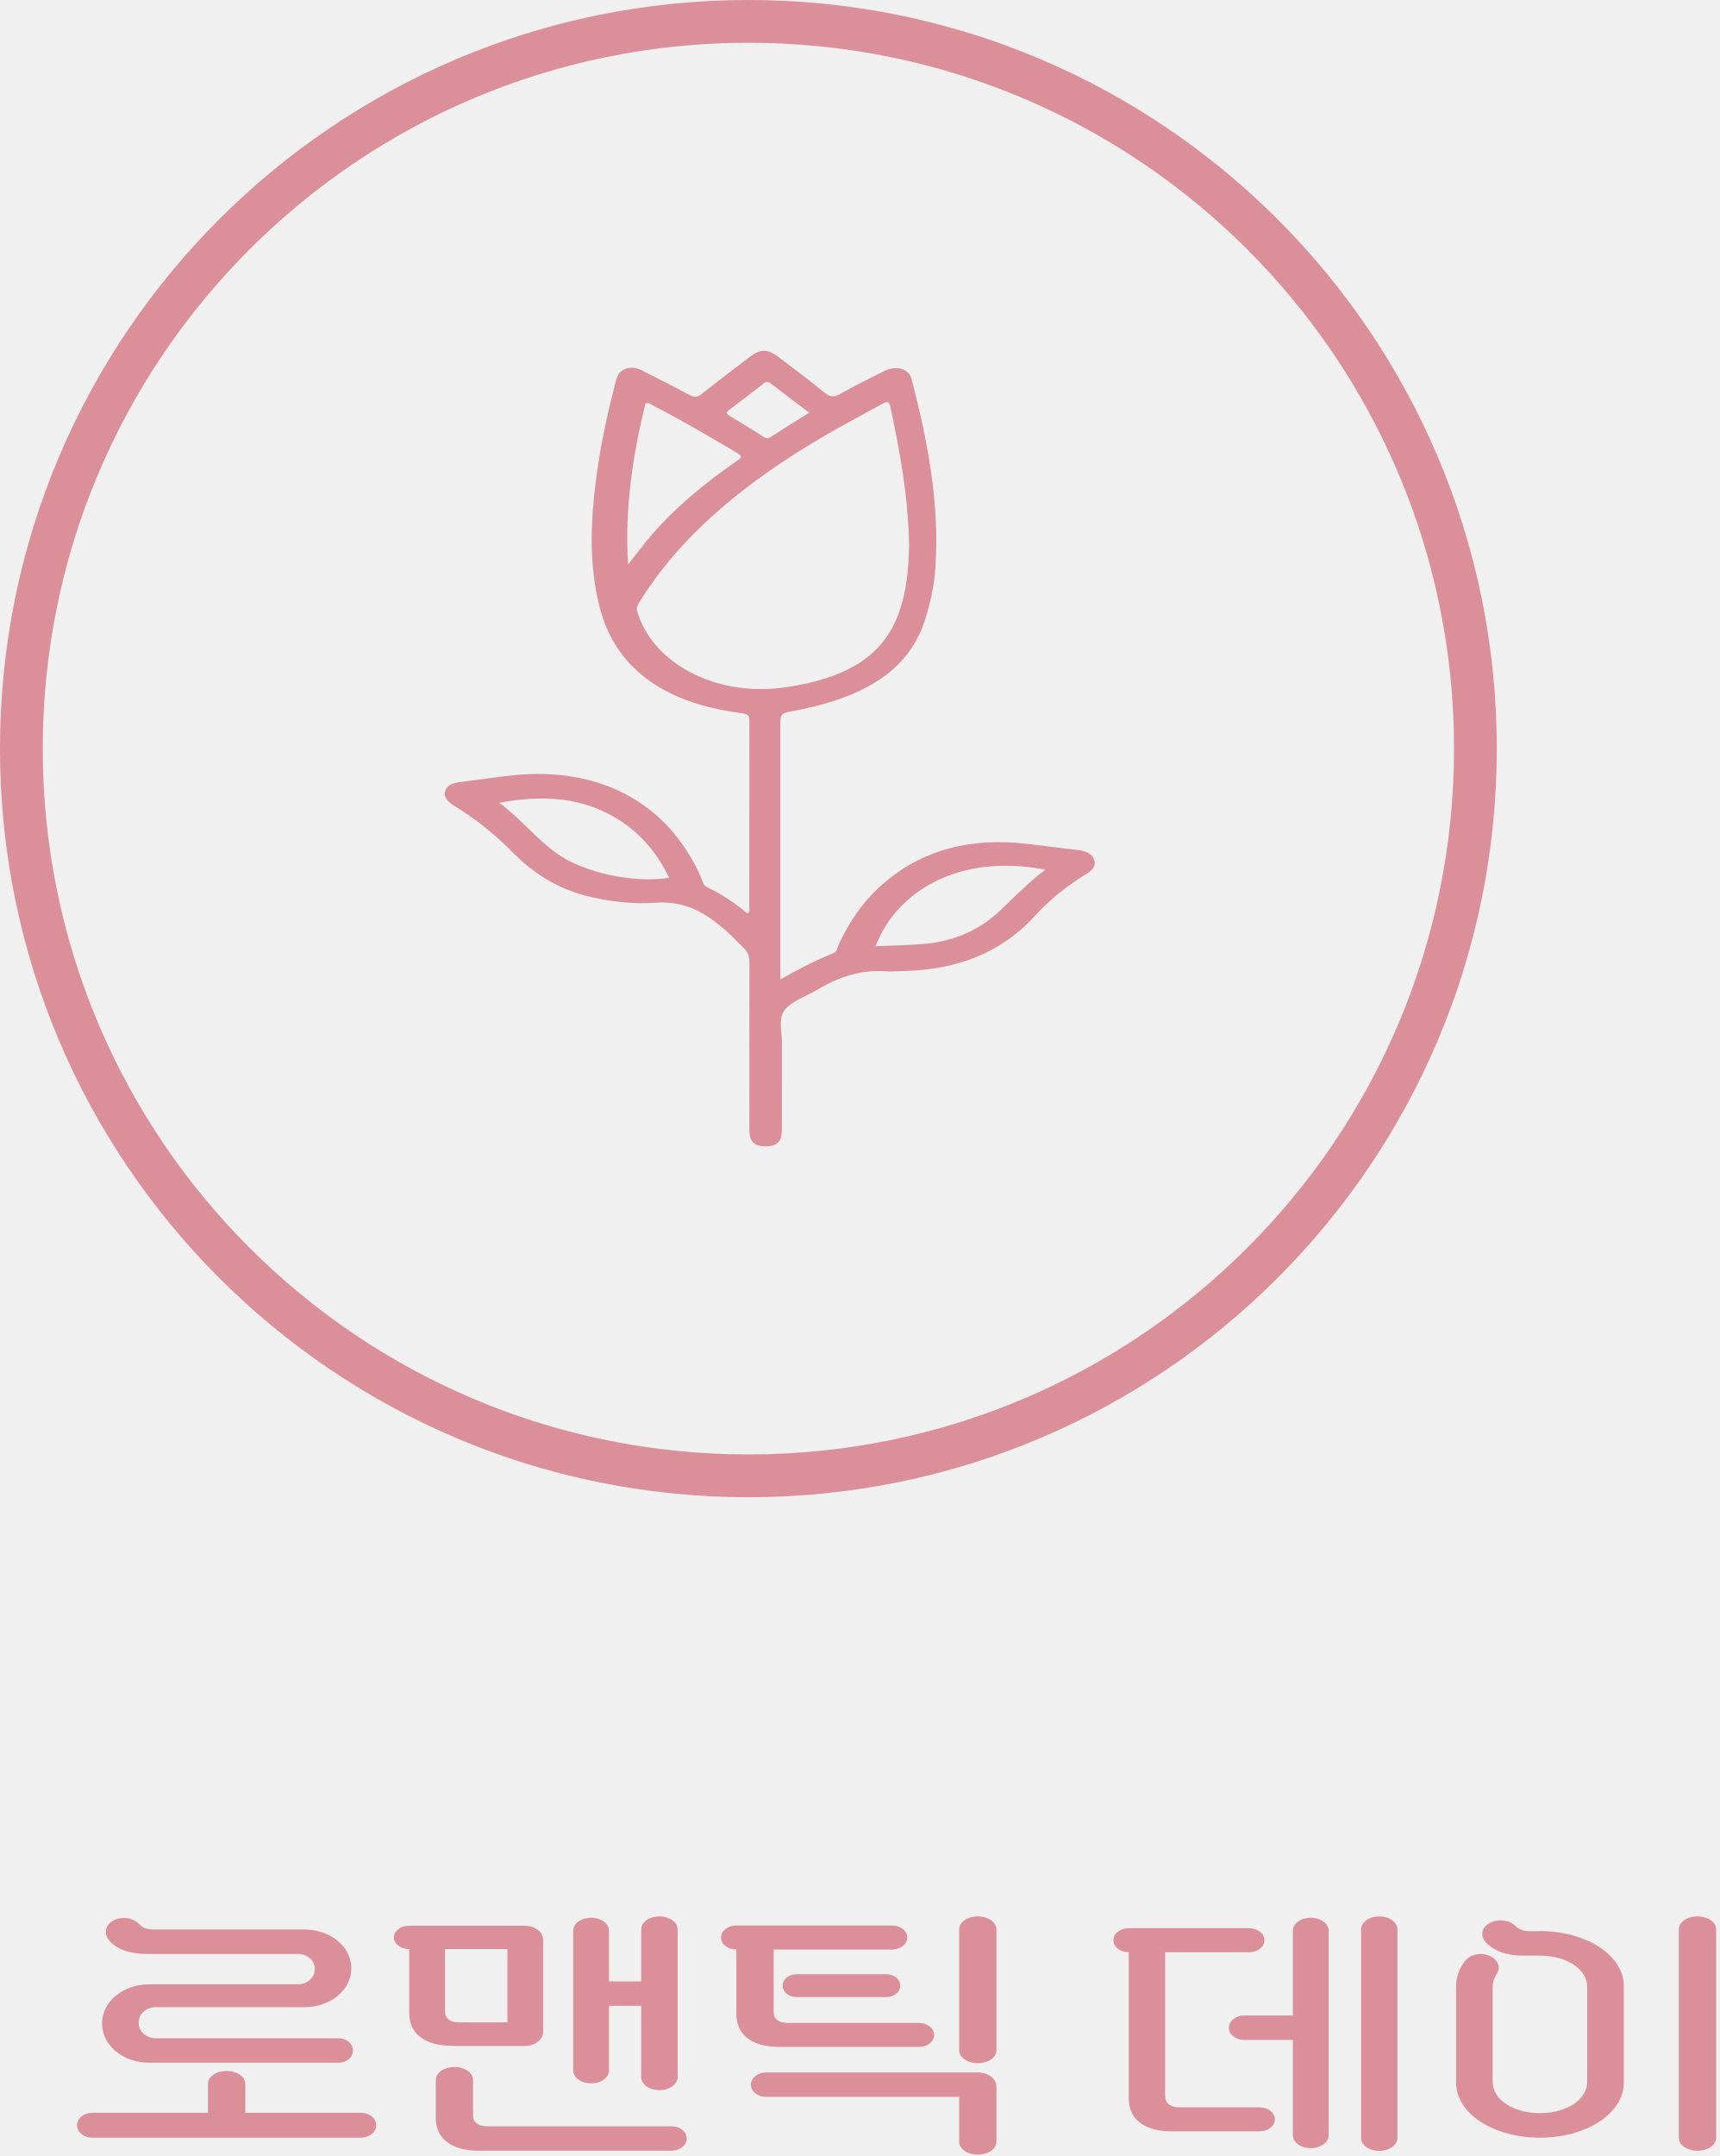
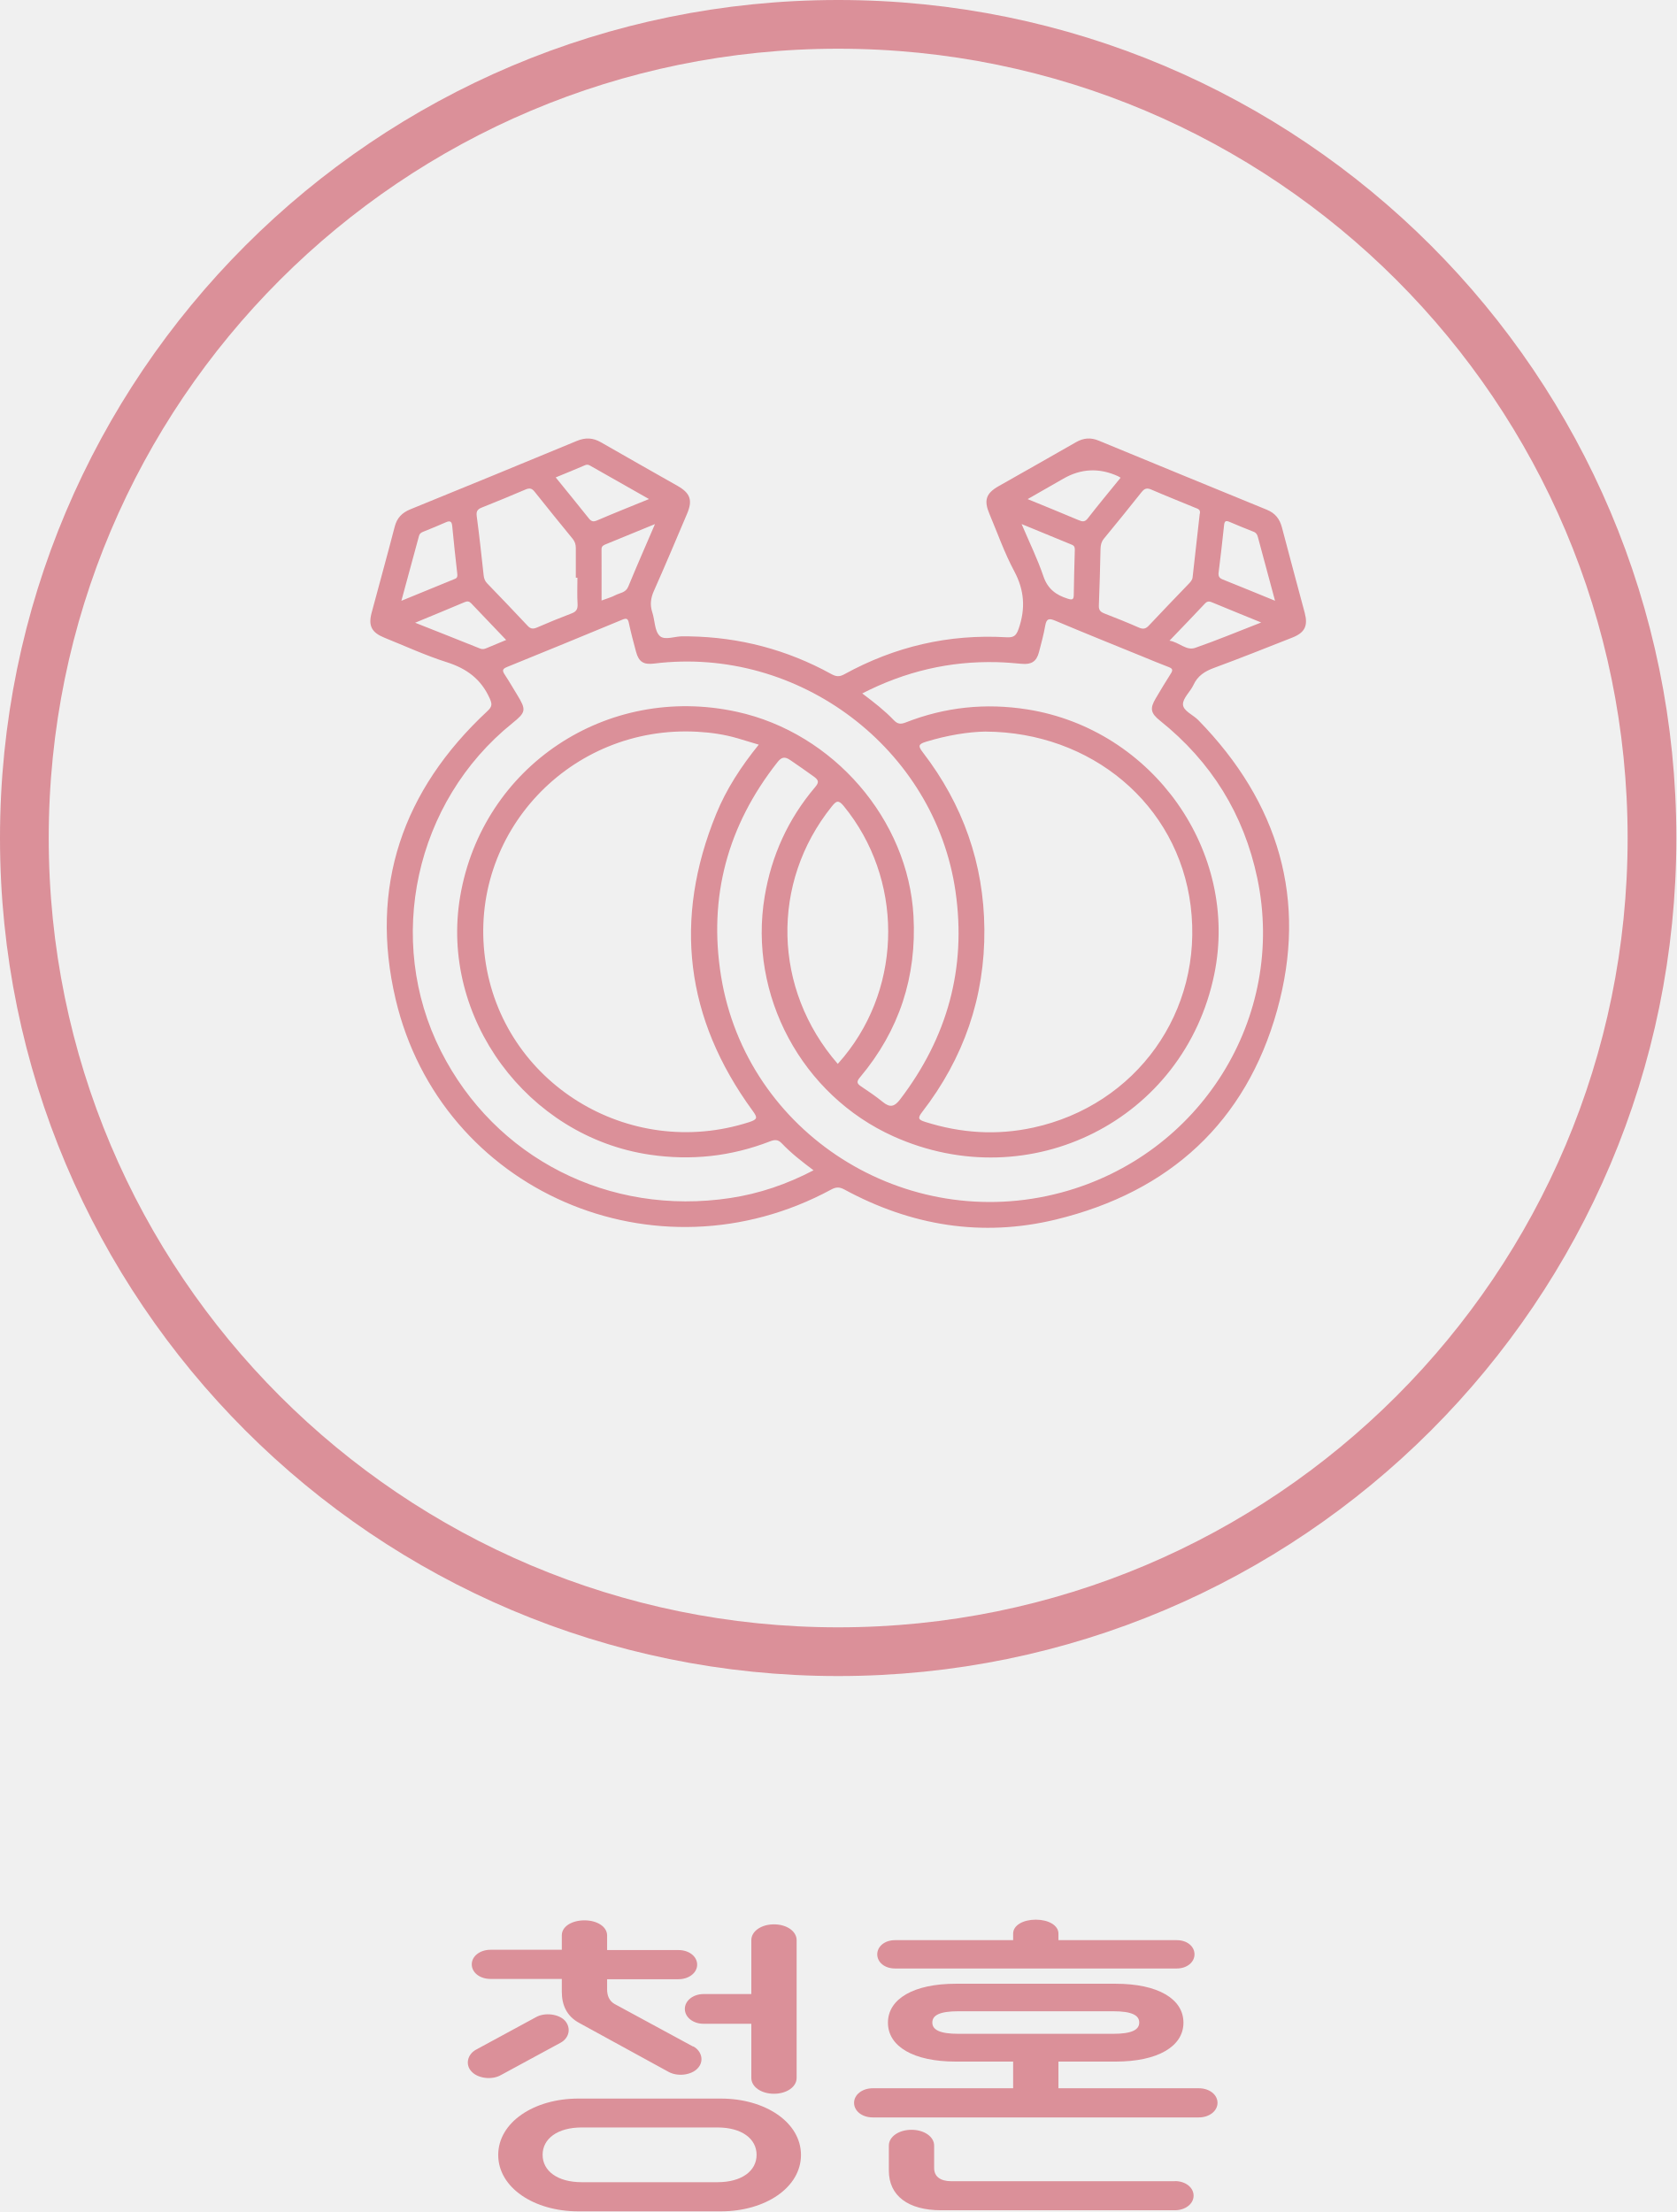
- <svg xmlns="http://www.w3.org/2000/svg" width="201" height="252" viewBox="0 0 201 252" fill="none">
-   <circle cx="87.5" cy="87.5" r="85" stroke="#DB9099" stroke-width="5" />
-   <path d="M87.393 106.769C87.725 106.499 87.599 106.233 87.599 105.993C87.609 98.759 87.599 91.521 87.614 84.287C87.614 83.754 87.574 83.472 86.683 83.356C77.225 82.148 71.89 77.774 70.139 71.08C68.795 65.942 69.056 60.785 69.741 55.62C70.219 52.041 70.979 48.489 71.895 44.961C71.971 44.679 72.026 44.39 72.132 44.116C72.555 43.008 73.803 42.664 75.056 43.301C76.903 44.243 78.766 45.17 80.583 46.146C81.177 46.463 81.514 46.463 82.037 46.05C83.895 44.567 85.812 43.124 87.715 41.676C88.898 40.777 89.743 40.773 90.941 41.676C92.793 43.077 94.661 44.463 96.438 45.919C97.112 46.471 97.55 46.42 98.285 46.011C99.941 45.085 101.657 44.22 103.384 43.371C104.808 42.668 106.268 43.093 106.585 44.309C108.462 51.574 109.871 58.878 109.368 66.317C109.222 68.502 108.754 70.652 108.039 72.775C106.227 78.141 101.431 81.14 94.772 82.673C94.213 82.8 93.649 82.931 93.08 83.036C91.238 83.372 91.238 83.364 91.238 84.827V114.478C93.332 113.301 95.28 112.274 97.389 111.436C97.902 111.232 97.887 110.784 98.048 110.436C99.307 107.68 101.033 105.128 103.63 102.974C108.064 99.296 113.551 97.886 119.988 98.62C122.017 98.852 124.04 99.126 126.064 99.361C127.025 99.473 127.725 99.805 127.951 100.562C128.152 101.245 127.709 101.724 127.04 102.133C124.735 103.546 122.701 105.167 121.02 107.028C117.21 111.239 112.011 113.428 105.311 113.505C104.808 113.509 104.3 113.59 103.806 113.548C100.635 113.266 98.023 114.22 95.602 115.656C94.213 116.478 92.341 117.076 91.626 118.227C91.002 119.226 91.429 120.62 91.424 121.84C91.414 125.183 91.424 128.53 91.414 131.873C91.414 132.255 91.404 132.653 91.289 133.019C91.067 133.71 90.382 134.004 89.507 134C88.636 133.996 87.941 133.707 87.74 133.008C87.624 132.606 87.614 132.178 87.614 131.765C87.609 125.334 87.599 118.902 87.624 112.471C87.624 111.865 87.488 111.336 86.995 110.857C86.265 110.151 85.606 109.406 84.826 108.734C82.616 106.831 80.301 105.244 76.511 105.522C74.039 105.7 71.493 105.391 69.061 104.839C65.151 103.951 62.267 101.99 59.871 99.562C57.913 97.574 55.703 95.786 53.176 94.227C52.421 93.764 51.802 93.216 52.059 92.424C52.326 91.598 53.277 91.471 54.218 91.355C56.121 91.123 58.008 90.826 59.916 90.625C68.241 89.745 75.197 92.478 79.49 98.284C80.568 99.739 81.438 101.26 82.083 102.862C82.203 103.156 82.234 103.484 82.651 103.685C84.423 104.534 85.993 105.58 87.398 106.785L87.393 106.769ZM106.293 63.858C106.182 57.959 105.211 52.717 104.078 47.486C103.937 46.841 103.61 46.957 103.107 47.235C100.937 48.435 98.718 49.594 96.584 50.833C87.529 56.098 79.823 62.255 74.86 70.223C74.628 70.594 74.352 70.914 74.482 71.389C76.214 77.492 83.683 81.507 91.746 80.345C100.278 79.114 103.942 75.805 105.437 70.555C106.122 68.154 106.237 65.718 106.288 63.861L106.293 63.858ZM73.43 65.981C74.462 64.684 75.308 63.545 76.249 62.456C79.017 59.248 82.415 56.465 86.124 53.898C86.643 53.539 86.884 53.354 86.15 52.921C82.958 51.049 79.793 49.157 76.445 47.451C76.158 47.304 75.907 47.046 75.469 47.131C73.954 53.3 73.033 59.495 73.435 65.977L73.43 65.981ZM122.208 101.654C112.348 99.72 104.873 104.024 102.372 110.606C104.149 110.525 105.9 110.475 107.642 110.359C111.482 110.104 114.512 108.711 116.918 106.437C118.604 104.847 120.185 103.187 122.208 101.654ZM58.356 93.837C60.918 95.682 62.629 98.006 65.156 99.793C68.281 102.005 74.095 103.264 78.237 102.6C76.762 99.589 74.653 96.945 71.115 95.115C67.239 93.111 62.986 92.972 58.356 93.837ZM94.606 48.239C93.096 47.092 91.606 45.977 90.146 44.842C89.804 44.575 89.592 44.575 89.25 44.845C87.941 45.88 86.613 46.899 85.259 47.903C84.836 48.215 84.911 48.37 85.339 48.625C86.658 49.408 87.946 50.223 89.24 51.033C89.522 51.211 89.733 51.315 90.091 51.084C91.555 50.138 93.05 49.215 94.606 48.239Z" fill="#DB9099" />
-   <path d="M10.797 249.861C9.785 249.861 9 249.199 9 248.405C9 247.61 9.802 246.948 10.797 246.948H24.315V243.585C24.315 242.724 25.274 242.062 26.495 242.062C27.716 242.062 28.676 242.724 28.676 243.585V246.948H42.194C43.206 246.948 43.99 247.61 43.99 248.405C43.99 249.199 43.188 249.861 42.194 249.861H10.797ZM11.93 236.513C11.93 233.997 14.32 231.932 17.46 231.932H34.798C35.932 231.932 36.804 231.164 36.804 230.157C36.804 229.151 35.932 228.383 34.798 228.383H17.128C15.332 228.383 13.483 227.88 12.646 226.635C12.105 225.84 12.349 224.887 13.396 224.41C14.407 223.96 15.663 224.185 16.326 224.953C16.657 225.337 17.25 225.523 17.966 225.523H35.548C38.688 225.523 41.078 227.562 41.078 230.065C41.078 232.567 38.688 234.607 35.548 234.607H18.21C17.076 234.607 16.204 235.401 16.204 236.421C16.204 237.44 17.076 238.235 18.21 238.235H39.56C40.572 238.235 41.269 238.897 41.269 239.665C41.269 240.433 40.554 241.095 39.56 241.095H17.46C14.32 241.095 11.93 239.029 11.93 236.513Z" fill="#DB9099" />
-   <path d="M52.869 239.122C49.694 239.122 47.845 237.719 47.845 235.309V227.814C46.834 227.814 46.049 227.205 46.049 226.45C46.049 225.695 46.851 225.086 47.845 225.086H61.329C62.55 225.086 63.509 225.814 63.509 226.741V237.48C63.509 238.407 62.55 239.136 61.329 239.136H52.869V239.122ZM78.492 248.524C79.504 248.524 80.289 249.16 80.289 249.954C80.289 250.749 79.487 251.385 78.492 251.385H55.974C52.799 251.385 50.95 249.981 50.95 247.571V243.122C50.95 242.261 51.909 241.599 53.13 241.599C54.351 241.599 55.311 242.261 55.311 243.122V247.253C55.311 248.074 55.904 248.524 56.985 248.524H78.51H78.492ZM52.032 235.11C52.032 235.931 52.625 236.381 53.706 236.381H59.323V227.814H52.032V235.123V235.11ZM71.201 231.588H74.969V225.523C74.969 224.662 75.928 224 77.097 224C78.266 224 79.225 224.662 79.225 225.523V242.777C79.225 243.638 78.266 244.3 77.097 244.3C75.928 244.3 74.969 243.638 74.969 242.777V234.448H71.201V241.983C71.201 242.843 70.277 243.506 69.108 243.506C67.939 243.506 67.015 242.843 67.015 241.983V225.682C67.015 224.821 67.939 224.159 69.108 224.159C70.277 224.159 71.201 224.821 71.201 225.682V231.588Z" fill="#DB9099" />
-   <path d="M90.458 235.176C90.458 235.997 91.051 236.448 92.133 236.448H107.413C108.424 236.448 109.209 237.057 109.209 237.851C109.209 238.646 108.407 239.255 107.413 239.255H91.121C87.946 239.255 86.097 237.851 86.097 235.441V227.867C85.086 227.867 84.301 227.258 84.301 226.463C84.301 225.668 85.103 225.059 86.097 225.059H104.273C105.285 225.059 106.07 225.668 106.07 226.463C106.07 227.258 105.267 227.867 104.273 227.867H90.458V235.176ZM89.586 245.095C88.574 245.095 87.789 244.459 87.789 243.664C87.789 242.87 88.592 242.234 89.586 242.234H114.32C115.541 242.234 116.5 242.963 116.5 243.89V250.312C116.5 251.173 115.541 251.835 114.32 251.835C113.099 251.835 112.14 251.173 112.14 250.312V245.095H89.569H89.586ZM93.144 233.428C92.22 233.428 91.505 232.859 91.505 232.091C91.505 231.323 92.22 230.753 93.144 230.753H103.61C104.535 230.753 105.25 231.323 105.25 232.091C105.25 232.859 104.535 233.428 103.61 233.428H93.144ZM116.5 239.626C116.5 240.486 115.541 241.148 114.32 241.148C113.099 241.148 112.14 240.486 112.14 239.626V225.523C112.14 224.662 113.099 224 114.32 224C115.541 224 116.5 224.662 116.5 225.523V239.639V239.626Z" fill="#DB9099" />
-   <path d="M136.246 245.042C136.246 245.863 136.839 246.313 137.92 246.313H147.252C148.264 246.313 149.049 246.922 149.049 247.717C149.049 248.511 148.246 249.12 147.252 249.12H136.996C133.821 249.12 131.972 247.717 131.972 245.306V228.184C130.96 228.184 130.176 227.575 130.176 226.781C130.176 225.986 130.978 225.377 131.972 225.377H146.031C147.043 225.377 147.828 225.986 147.828 226.781C147.828 227.575 147.025 228.184 146.031 228.184H136.228V245.028L136.246 245.042ZM155.346 249.557C155.346 250.418 154.421 251.08 153.252 251.08C152.084 251.08 151.159 250.418 151.159 249.557V238.434H145.473C144.461 238.434 143.676 237.798 143.676 237.004C143.676 236.209 144.479 235.574 145.473 235.574H151.159V225.682C151.159 224.821 152.084 224.159 153.252 224.159C154.421 224.159 155.346 224.821 155.346 225.682V249.557ZM163.387 249.875C163.387 250.736 162.427 251.398 161.259 251.398C160.09 251.398 159.131 250.736 159.131 249.875V225.523C159.131 224.662 160.09 224 161.259 224C162.427 224 163.387 224.662 163.387 225.523V249.875Z" fill="#DB9099" />
-   <path d="M180.045 225.708C185.365 225.708 189.848 228.476 189.848 232.131V243.439C189.848 247.094 185.365 249.862 180.045 249.862C174.725 249.862 170.242 247.094 170.242 243.439V232.131C170.242 231.045 170.626 230.065 171.289 229.204C171.882 228.436 173.138 228.158 174.132 228.595C175.178 229.045 175.51 230.025 174.934 230.793C174.69 231.177 174.516 231.747 174.516 232.25V243.307C174.516 245.399 176.905 246.988 180.045 246.988C183.185 246.988 185.574 245.399 185.574 243.307V232.263C185.574 230.171 183.185 228.582 180.045 228.582H177.987C176.277 228.582 174.812 228.105 173.8 227.125C173.05 226.397 173.138 225.377 174.097 224.808C175.056 224.238 176.434 224.397 177.115 225.059C177.533 225.47 178.039 225.721 178.824 225.721H180.045V225.708ZM200.645 249.862C200.645 250.722 199.686 251.385 198.465 251.385C197.244 251.385 196.284 250.722 196.284 249.862V225.523C196.284 224.662 197.244 224 198.465 224C199.686 224 200.645 224.662 200.645 225.523V249.875V249.862Z" fill="#DB9099" />
+ <svg xmlns="http://www.w3.org/2000/svg" width="172" height="227" viewBox="0 0 172 227" fill="none">
+   <circle cx="86" cy="86" r="83.5" stroke="#DB9099" stroke-width="5" />
+   <mask id="path-2-inside-1_3891_2848" fill="white">
+     <path d="M70.696 65.305C75.882 65.387 80.746 66.667 85.276 69.162C85.76 69.429 86.105 69.485 86.623 69.199C91.794 66.352 97.341 65.049 103.256 65.398C104.014 65.442 104.265 65.249 104.52 64.518C105.233 62.451 105.113 60.569 104.059 58.605C103.057 56.735 102.351 54.708 101.522 52.745C100.929 51.342 101.162 50.633 102.456 49.894C105.106 48.387 107.763 46.899 110.405 45.377C111.174 44.935 111.917 44.883 112.72 45.214C118.47 47.582 124.219 49.957 129.976 52.307C130.839 52.659 131.301 53.249 131.53 54.122C132.292 57.047 133.091 59.964 133.868 62.885C134.224 64.229 133.879 64.927 132.585 65.435C129.924 66.482 127.267 67.547 124.58 68.534C123.626 68.883 122.887 69.347 122.452 70.294C122.129 70.992 121.356 71.641 121.378 72.291C121.401 72.963 122.407 73.345 122.943 73.894C131.211 82.353 134.194 92.368 131.031 103.696C127.833 115.143 120.012 122.318 108.341 125.15C100.741 126.994 93.472 125.781 86.627 122.065C86.113 121.787 85.756 121.816 85.272 122.08C67.303 131.794 45.244 122.266 40.594 102.552C37.877 91.024 41.292 81.088 50.01 72.974C50.528 72.491 50.502 72.231 50.224 71.623C49.342 69.685 47.882 68.609 45.859 67.963C43.671 67.269 41.57 66.3 39.434 65.439C38.132 64.912 37.775 64.218 38.128 62.892C38.916 59.942 39.734 56.998 40.5 54.044C40.733 53.149 41.251 52.615 42.095 52.27C47.796 49.946 53.492 47.611 59.178 45.251C60.064 44.883 60.837 44.913 61.663 45.392C64.275 46.902 66.909 48.372 69.529 49.868C70.835 50.614 71.082 51.342 70.497 52.719C69.375 55.361 68.264 58.008 67.097 60.628C66.763 61.374 66.673 62.065 66.928 62.841C67.198 63.661 67.153 64.748 67.693 65.261C68.211 65.754 69.296 65.264 70.129 65.301C70.317 65.309 70.504 65.301 70.692 65.301L70.696 65.305ZM77.856 76.418C77.057 76.177 76.355 75.965 75.65 75.757C74.325 75.371 72.966 75.175 71.593 75.097C58.506 74.347 48.032 85.523 49.77 98.369C51.492 111.108 64.496 119.148 76.873 115.154C77.74 114.872 77.736 114.69 77.222 113.988C70.309 104.523 69.063 94.35 73.488 83.522C74.531 80.969 76.036 78.664 77.853 76.414L77.856 76.418ZM101.105 75.075C99.338 75.104 97.168 75.46 95.033 76.114C94.215 76.362 94.181 76.555 94.688 77.212C98.805 82.569 100.944 88.626 101 95.355C101.06 102.322 98.891 108.588 94.613 114.122C94.121 114.76 94.238 114.913 94.928 115.132C98.576 116.286 102.257 116.538 106.014 115.718C116.571 113.42 123.514 103.833 122.167 92.972C120.864 82.494 111.925 75.123 101.109 75.078L101.105 75.075ZM83.467 120.094C82.277 119.203 81.177 118.346 80.221 117.34C79.823 116.921 79.493 116.939 78.997 117.132C75.019 118.676 70.925 119.122 66.68 118.498C54.097 116.653 45.09 104.408 47.218 91.978C49.499 78.638 62.255 70.13 75.601 73.044C85.52 75.208 93.187 84.116 93.727 93.997C94.069 100.236 92.271 105.752 88.244 110.551C87.903 110.956 87.873 111.167 88.327 111.472C89.104 111.988 89.877 112.515 90.597 113.101C91.337 113.703 91.794 113.558 92.357 112.819C97.198 106.468 99.176 99.379 98.039 91.484C95.926 76.815 81.947 66.252 67.115 68.096C66.031 68.23 65.539 67.926 65.261 66.886C64.995 65.903 64.732 64.919 64.522 63.924C64.421 63.446 64.248 63.427 63.847 63.594C59.91 65.224 55.973 66.849 52.021 68.449C51.507 68.657 51.541 68.85 51.792 69.236C52.235 69.908 52.637 70.606 53.057 71.292C54.014 72.859 53.977 73.081 52.569 74.217C42.575 82.264 39.479 96.454 45.232 107.853C50.794 118.869 62.503 124.823 74.921 122.945C77.901 122.496 80.712 121.538 83.471 120.098L83.467 120.094ZM88.462 71.155C89.678 72.075 90.762 72.914 91.704 73.901C92.091 74.306 92.402 74.343 92.92 74.143C96.958 72.558 101.117 72.12 105.417 72.803C118.309 74.852 127.177 87.405 124.587 99.991C121.517 114.927 105.68 122.919 91.667 116.613C82.262 112.377 76.768 102.126 78.457 92.004C79.159 87.791 80.866 84.046 83.632 80.779C84.03 80.312 84.026 80.078 83.534 79.718C82.731 79.128 81.909 78.571 81.091 78.007C80.495 77.598 80.175 77.699 79.748 78.244C74.651 84.736 72.67 92.037 73.98 100.162C76.584 116.304 92.894 126.671 108.893 122.381C123.187 118.546 132.003 104.408 129.004 90.126C127.623 83.556 124.287 78.17 119.014 73.95C118.053 73.181 117.963 72.699 118.59 71.652C119.097 70.802 119.6 69.948 120.136 69.117C120.354 68.776 120.324 68.609 119.926 68.46C119.025 68.119 118.136 67.744 117.243 67.38C114.248 66.159 111.246 64.953 108.266 63.694C107.609 63.416 107.369 63.505 107.245 64.207C107.084 65.116 106.84 66.014 106.607 66.909C106.352 67.892 105.83 68.215 104.828 68.122C103.988 68.044 103.147 67.974 102.306 67.952C97.472 67.829 92.913 68.883 88.469 71.162L88.462 71.155ZM85.959 109.178C86.21 108.888 86.413 108.658 86.608 108.421C92.661 101.012 92.631 90.137 86.578 82.728C86.019 82.045 85.801 82.19 85.332 82.776C79.065 90.59 79.29 101.513 85.959 109.178ZM123.086 52.793C123.247 52.266 122.872 52.21 122.602 52.095C121.108 51.475 119.603 50.881 118.121 50.239C117.667 50.042 117.419 50.135 117.123 50.51C115.854 52.117 114.559 53.702 113.261 55.283C113.006 55.595 112.931 55.929 112.919 56.308C112.871 58.253 112.829 60.202 112.747 62.147C112.728 62.607 112.912 62.8 113.306 62.952C114.492 63.416 115.681 63.887 116.845 64.4C117.288 64.596 117.558 64.54 117.884 64.188C119.22 62.759 120.583 61.356 121.938 59.942C122.129 59.741 122.332 59.548 122.365 59.244C122.606 57.065 122.853 54.886 123.09 52.785L123.086 52.793ZM59.246 59.285C59.189 59.285 59.137 59.285 59.081 59.285C59.081 58.268 59.081 57.251 59.081 56.234C59.081 55.881 58.99 55.58 58.761 55.298C57.448 53.691 56.138 52.084 54.851 50.458C54.57 50.102 54.318 50.061 53.917 50.236C52.434 50.87 50.941 51.486 49.439 52.084C48.996 52.258 48.846 52.466 48.914 52.967C49.184 54.983 49.402 57.006 49.623 59.029C49.657 59.348 49.743 59.615 49.976 59.856C51.376 61.308 52.772 62.759 54.149 64.233C54.465 64.57 54.735 64.555 55.125 64.385C56.292 63.88 57.471 63.394 58.66 62.944C59.152 62.759 59.291 62.484 59.261 61.972C59.204 61.081 59.246 60.183 59.246 59.288V59.285ZM114.976 49.022C114.83 48.936 114.777 48.899 114.721 48.873C112.797 47.992 110.924 48.075 109.103 49.122C107.913 49.805 106.723 50.484 105.44 51.219C107.279 51.976 108.979 52.659 110.664 53.376C111.054 53.543 111.306 53.587 111.61 53.197C112.69 51.809 113.816 50.451 114.976 49.025V49.022ZM130.821 61.645C130.198 59.325 129.631 57.221 129.064 55.116C129.001 54.871 128.903 54.678 128.629 54.571C127.788 54.244 126.955 53.895 126.126 53.546C125.781 53.402 125.638 53.476 125.597 53.873C125.428 55.502 125.236 57.128 125.034 58.754C124.989 59.118 125.09 59.318 125.439 59.459C127.169 60.15 128.892 60.862 130.821 61.649V61.645ZM66.594 51.215C64.496 50.024 62.529 48.907 60.563 47.793C60.405 47.704 60.255 47.641 60.041 47.734C59.062 48.161 58.071 48.558 57.016 48.992C58.199 50.451 59.313 51.813 60.409 53.19C60.664 53.509 60.863 53.58 61.265 53.405C62.976 52.67 64.706 51.984 66.594 51.212V51.215ZM41.179 61.657C43.146 60.851 44.917 60.124 46.688 59.4C46.94 59.296 46.944 59.11 46.917 58.869C46.733 57.243 46.553 55.617 46.4 53.988C46.355 53.517 46.189 53.402 45.75 53.598C44.985 53.936 44.204 54.252 43.427 54.567C43.217 54.652 43.059 54.745 42.992 54.99C42.414 57.147 41.825 59.3 41.183 61.657H41.179ZM51.935 65.676C50.704 64.385 49.526 63.156 48.351 61.92C48.152 61.709 47.968 61.671 47.691 61.786C46.058 62.477 44.422 63.149 42.594 63.906C44.947 64.838 47.113 65.691 49.27 66.56C49.503 66.653 49.691 66.608 49.89 66.526C50.539 66.259 51.192 65.984 51.931 65.676H51.935ZM104.821 53.78C105.639 55.703 106.464 57.388 107.061 59.147C107.5 60.439 108.348 61.063 109.564 61.441C110.033 61.59 110.169 61.527 110.172 61.04C110.191 59.53 110.236 58.015 110.277 56.505C110.285 56.248 110.285 56.026 109.981 55.903C108.326 55.231 106.678 54.548 104.821 53.78ZM67.202 53.784C65.37 54.537 63.764 55.194 62.162 55.851C61.925 55.948 61.719 56.037 61.719 56.36C61.73 58.067 61.722 59.778 61.722 61.627C62.368 61.382 62.762 61.282 63.111 61.092C63.58 60.84 64.196 60.844 64.458 60.209C65.314 58.134 66.219 56.074 67.202 53.784ZM129.402 63.88C127.623 63.152 126.039 62.514 124.463 61.857C124.159 61.731 123.927 61.627 123.638 61.931C122.478 63.175 121.288 64.396 119.994 65.747C120.999 65.91 121.709 66.801 122.624 66.486C124.85 65.717 127.023 64.804 129.402 63.88Z" />
+   </mask>
+   <path d="M70.696 65.305C75.882 65.387 80.746 66.667 85.276 69.162C85.76 69.429 86.105 69.485 86.623 69.199C91.794 66.352 97.341 65.049 103.256 65.398C104.014 65.442 104.265 65.249 104.52 64.518C105.233 62.451 105.113 60.569 104.059 58.605C103.057 56.735 102.351 54.708 101.522 52.745C100.929 51.342 101.162 50.633 102.456 49.894C105.106 48.387 107.763 46.899 110.405 45.377C111.174 44.935 111.917 44.883 112.72 45.214C118.47 47.582 124.219 49.957 129.976 52.307C130.839 52.659 131.301 53.249 131.53 54.122C132.292 57.047 133.091 59.964 133.868 62.885C134.224 64.229 133.879 64.927 132.585 65.435C129.924 66.482 127.267 67.547 124.58 68.534C123.626 68.883 122.887 69.347 122.452 70.294C122.129 70.992 121.356 71.641 121.378 72.291C121.401 72.963 122.407 73.345 122.943 73.894C131.211 82.353 134.194 92.368 131.031 103.696C127.833 115.143 120.012 122.318 108.341 125.15C100.741 126.994 93.472 125.781 86.627 122.065C86.113 121.787 85.756 121.816 85.272 122.08C67.303 131.794 45.244 122.266 40.594 102.552C37.877 91.024 41.292 81.088 50.01 72.974C50.528 72.491 50.502 72.231 50.224 71.623C49.342 69.685 47.882 68.609 45.859 67.963C43.671 67.269 41.57 66.3 39.434 65.439C38.132 64.912 37.775 64.218 38.128 62.892C38.916 59.942 39.734 56.998 40.5 54.044C40.733 53.149 41.251 52.615 42.095 52.27C47.796 49.946 53.492 47.611 59.178 45.251C60.064 44.883 60.837 44.913 61.663 45.392C64.275 46.902 66.909 48.372 69.529 49.868C70.835 50.614 71.082 51.342 70.497 52.719C69.375 55.361 68.264 58.008 67.097 60.628C66.763 61.374 66.673 62.065 66.928 62.841C67.198 63.661 67.153 64.748 67.693 65.261C68.211 65.754 69.296 65.264 70.129 65.301C70.317 65.309 70.504 65.301 70.692 65.301L70.696 65.305ZM77.856 76.418C77.057 76.177 76.355 75.965 75.65 75.757C74.325 75.371 72.966 75.175 71.593 75.097C58.506 74.347 48.032 85.523 49.77 98.369C51.492 111.108 64.496 119.148 76.873 115.154C77.74 114.872 77.736 114.69 77.222 113.988C70.309 104.523 69.063 94.35 73.488 83.522C74.531 80.969 76.036 78.664 77.853 76.414L77.856 76.418ZM101.105 75.075C99.338 75.104 97.168 75.46 95.033 76.114C94.215 76.362 94.181 76.555 94.688 77.212C98.805 82.569 100.944 88.626 101 95.355C101.06 102.322 98.891 108.588 94.613 114.122C94.121 114.76 94.238 114.913 94.928 115.132C98.576 116.286 102.257 116.538 106.014 115.718C116.571 113.42 123.514 103.833 122.167 92.972C120.864 82.494 111.925 75.123 101.109 75.078L101.105 75.075ZM83.467 120.094C82.277 119.203 81.177 118.346 80.221 117.34C79.823 116.921 79.493 116.939 78.997 117.132C75.019 118.676 70.925 119.122 66.68 118.498C54.097 116.653 45.09 104.408 47.218 91.978C49.499 78.638 62.255 70.13 75.601 73.044C85.52 75.208 93.187 84.116 93.727 93.997C94.069 100.236 92.271 105.752 88.244 110.551C87.903 110.956 87.873 111.167 88.327 111.472C89.104 111.988 89.877 112.515 90.597 113.101C91.337 113.703 91.794 113.558 92.357 112.819C97.198 106.468 99.176 99.379 98.039 91.484C95.926 76.815 81.947 66.252 67.115 68.096C66.031 68.23 65.539 67.926 65.261 66.886C64.995 65.903 64.732 64.919 64.522 63.924C64.421 63.446 64.248 63.427 63.847 63.594C59.91 65.224 55.973 66.849 52.021 68.449C51.507 68.657 51.541 68.85 51.792 69.236C52.235 69.908 52.637 70.606 53.057 71.292C54.014 72.859 53.977 73.081 52.569 74.217C42.575 82.264 39.479 96.454 45.232 107.853C50.794 118.869 62.503 124.823 74.921 122.945C77.901 122.496 80.712 121.538 83.471 120.098L83.467 120.094ZM88.462 71.155C89.678 72.075 90.762 72.914 91.704 73.901C92.091 74.306 92.402 74.343 92.92 74.143C96.958 72.558 101.117 72.12 105.417 72.803C118.309 74.852 127.177 87.405 124.587 99.991C121.517 114.927 105.68 122.919 91.667 116.613C82.262 112.377 76.768 102.126 78.457 92.004C79.159 87.791 80.866 84.046 83.632 80.779C84.03 80.312 84.026 80.078 83.534 79.718C82.731 79.128 81.909 78.571 81.091 78.007C80.495 77.598 80.175 77.699 79.748 78.244C74.651 84.736 72.67 92.037 73.98 100.162C76.584 116.304 92.894 126.671 108.893 122.381C123.187 118.546 132.003 104.408 129.004 90.126C127.623 83.556 124.287 78.17 119.014 73.95C118.053 73.181 117.963 72.699 118.59 71.652C119.097 70.802 119.6 69.948 120.136 69.117C120.354 68.776 120.324 68.609 119.926 68.46C119.025 68.119 118.136 67.744 117.243 67.38C114.248 66.159 111.246 64.953 108.266 63.694C107.609 63.416 107.369 63.505 107.245 64.207C107.084 65.116 106.84 66.014 106.607 66.909C106.352 67.892 105.83 68.215 104.828 68.122C103.988 68.044 103.147 67.974 102.306 67.952C97.472 67.829 92.913 68.883 88.469 71.162L88.462 71.155ZM85.959 109.178C86.21 108.888 86.413 108.658 86.608 108.421C92.661 101.012 92.631 90.137 86.578 82.728C86.019 82.045 85.801 82.19 85.332 82.776C79.065 90.59 79.29 101.513 85.959 109.178ZM123.086 52.793C123.247 52.266 122.872 52.21 122.602 52.095C121.108 51.475 119.603 50.881 118.121 50.239C117.667 50.042 117.419 50.135 117.123 50.51C115.854 52.117 114.559 53.702 113.261 55.283C113.006 55.595 112.931 55.929 112.919 56.308C112.871 58.253 112.829 60.202 112.747 62.147C112.728 62.607 112.912 62.8 113.306 62.952C114.492 63.416 115.681 63.887 116.845 64.4C117.288 64.596 117.558 64.54 117.884 64.188C119.22 62.759 120.583 61.356 121.938 59.942C122.129 59.741 122.332 59.548 122.365 59.244C122.606 57.065 122.853 54.886 123.09 52.785L123.086 52.793ZM59.246 59.285C59.189 59.285 59.137 59.285 59.081 59.285C59.081 58.268 59.081 57.251 59.081 56.234C59.081 55.881 58.99 55.58 58.761 55.298C57.448 53.691 56.138 52.084 54.851 50.458C54.57 50.102 54.318 50.061 53.917 50.236C52.434 50.87 50.941 51.486 49.439 52.084C48.996 52.258 48.846 52.466 48.914 52.967C49.184 54.983 49.402 57.006 49.623 59.029C49.657 59.348 49.743 59.615 49.976 59.856C51.376 61.308 52.772 62.759 54.149 64.233C54.465 64.57 54.735 64.555 55.125 64.385C56.292 63.88 57.471 63.394 58.66 62.944C59.152 62.759 59.291 62.484 59.261 61.972C59.204 61.081 59.246 60.183 59.246 59.288V59.285ZM114.976 49.022C114.83 48.936 114.777 48.899 114.721 48.873C112.797 47.992 110.924 48.075 109.103 49.122C107.913 49.805 106.723 50.484 105.44 51.219C107.279 51.976 108.979 52.659 110.664 53.376C111.054 53.543 111.306 53.587 111.61 53.197C112.69 51.809 113.816 50.451 114.976 49.025V49.022ZM130.821 61.645C130.198 59.325 129.631 57.221 129.064 55.116C129.001 54.871 128.903 54.678 128.629 54.571C127.788 54.244 126.955 53.895 126.126 53.546C125.781 53.402 125.638 53.476 125.597 53.873C125.428 55.502 125.236 57.128 125.034 58.754C124.989 59.118 125.09 59.318 125.439 59.459C127.169 60.15 128.892 60.862 130.821 61.649V61.645ZM66.594 51.215C64.496 50.024 62.529 48.907 60.563 47.793C60.405 47.704 60.255 47.641 60.041 47.734C59.062 48.161 58.071 48.558 57.016 48.992C58.199 50.451 59.313 51.813 60.409 53.19C60.664 53.509 60.863 53.58 61.265 53.405C62.976 52.67 64.706 51.984 66.594 51.212V51.215ZM41.179 61.657C43.146 60.851 44.917 60.124 46.688 59.4C46.94 59.296 46.944 59.11 46.917 58.869C46.733 57.243 46.553 55.617 46.4 53.988C46.355 53.517 46.189 53.402 45.75 53.598C44.985 53.936 44.204 54.252 43.427 54.567C43.217 54.652 43.059 54.745 42.992 54.99C42.414 57.147 41.825 59.3 41.183 61.657H41.179ZM51.935 65.676C50.704 64.385 49.526 63.156 48.351 61.92C48.152 61.709 47.968 61.671 47.691 61.786C46.058 62.477 44.422 63.149 42.594 63.906C44.947 64.838 47.113 65.691 49.27 66.56C49.503 66.653 49.691 66.608 49.89 66.526C50.539 66.259 51.192 65.984 51.931 65.676H51.935ZM104.821 53.78C105.639 55.703 106.464 57.388 107.061 59.147C107.5 60.439 108.348 61.063 109.564 61.441C110.033 61.59 110.169 61.527 110.172 61.04C110.191 59.53 110.236 58.015 110.277 56.505C110.285 56.248 110.285 56.026 109.981 55.903C108.326 55.231 106.678 54.548 104.821 53.78ZM67.202 53.784C65.37 54.537 63.764 55.194 62.162 55.851C61.925 55.948 61.719 56.037 61.719 56.36C61.73 58.067 61.722 59.778 61.722 61.627C62.368 61.382 62.762 61.282 63.111 61.092C63.58 60.84 64.196 60.844 64.458 60.209C65.314 58.134 66.219 56.074 67.202 53.784ZM129.402 63.88C127.623 63.152 126.039 62.514 124.463 61.857C124.159 61.731 123.927 61.627 123.638 61.931C122.478 63.175 121.288 64.396 119.994 65.747C120.999 65.91 121.709 66.801 122.624 66.486C124.85 65.717 127.023 64.804 129.402 63.88Z" fill="#DB9099" stroke="#DB9099" stroke-width="6" mask="url(#path-2-inside-1_3891_2848)" />
+   <path d="M57.514 209.631L51.398 212.947C50.469 213.483 49.037 213.286 48.405 212.608C47.699 211.903 47.959 210.816 48.851 210.336L54.967 207.02C55.897 206.483 57.328 206.681 57.96 207.358C58.63 208.106 58.407 209.151 57.514 209.631ZM71.122 209.998C72.014 210.477 72.274 211.55 71.568 212.27C70.936 212.947 69.523 213.145 68.575 212.608L59.429 207.598C58.128 206.893 57.644 205.735 57.644 204.409V203.082H50.32C49.242 203.082 48.405 202.433 48.405 201.586C48.405 200.74 49.26 200.09 50.32 200.09H57.644V198.594C57.644 197.705 58.667 197.07 59.968 197.07C61.269 197.07 62.292 197.719 62.292 198.623V200.119H69.616C70.694 200.119 71.531 200.768 71.531 201.615C71.531 202.461 70.676 203.111 69.616 203.111H62.292V204.155C62.292 204.804 62.515 205.34 63.054 205.651L71.122 210.026V209.998ZM59.336 226.933C54.782 226.933 51.119 224.491 51.119 221.146C51.119 217.802 54.782 215.36 59.336 215.36H73.966C78.521 215.36 82.183 217.802 82.183 221.146C82.183 224.491 78.521 226.933 73.966 226.933H59.336ZM59.689 218.324C57.198 218.324 55.674 219.481 55.674 221.132C55.674 222.784 57.198 223.941 59.689 223.941H73.613C76.104 223.941 77.628 222.784 77.628 221.132C77.628 219.481 76.104 218.324 73.613 218.324H59.689ZM81.737 213.243C81.737 214.161 80.714 214.866 79.413 214.866C78.112 214.866 77.089 214.161 77.089 213.243V207.683H72.181C71.103 207.683 70.267 207.006 70.267 206.159C70.267 205.312 71.122 204.635 72.181 204.635H77.089V199.103C77.089 198.185 78.112 197.48 79.413 197.48C80.714 197.48 81.737 198.185 81.737 199.103V213.258V213.243Z" fill="#DB9099" />
+   <path d="M108.599 211.564V214.302H123.006C124.084 214.302 124.921 214.951 124.921 215.798C124.921 216.645 124.066 217.294 123.006 217.294H89.544C88.466 217.294 87.63 216.645 87.63 215.798C87.63 214.951 88.485 214.302 89.544 214.302H103.952V211.564H98.059C93.727 211.564 91.106 210.012 91.106 207.57C91.106 205.129 93.746 203.576 98.059 203.576H114.473C118.805 203.576 121.426 205.129 121.426 207.57C121.426 210.012 118.786 211.564 114.473 211.564H108.58H108.599ZM91.812 199.103H103.952V198.425C103.952 197.579 104.974 197 106.275 197C107.576 197 108.599 197.579 108.599 198.425V199.103H120.738C121.816 199.103 122.56 199.752 122.56 200.556C122.56 201.361 121.798 202.01 120.738 202.01H91.831C90.753 202.01 90.009 201.361 90.009 200.556C90.009 199.752 90.771 199.103 91.831 199.103H91.812ZM120.552 223.828C121.63 223.828 122.467 224.477 122.467 225.324C122.467 226.171 121.612 226.82 120.552 226.82H96.553C93.169 226.82 91.199 225.324 91.199 222.756V220.187C91.199 219.27 92.221 218.564 93.523 218.564C94.824 218.564 95.846 219.27 95.846 220.187V222.487C95.846 223.362 96.478 223.842 97.631 223.842H120.571L120.552 223.828ZM114.213 208.714C116.128 208.714 116.89 208.304 116.89 207.556C116.89 206.808 116.128 206.399 114.213 206.399H98.337C96.423 206.399 95.66 206.808 95.66 207.556C95.66 208.304 96.423 208.714 98.337 208.714H114.213Z" fill="#DB9099" />
</svg>
